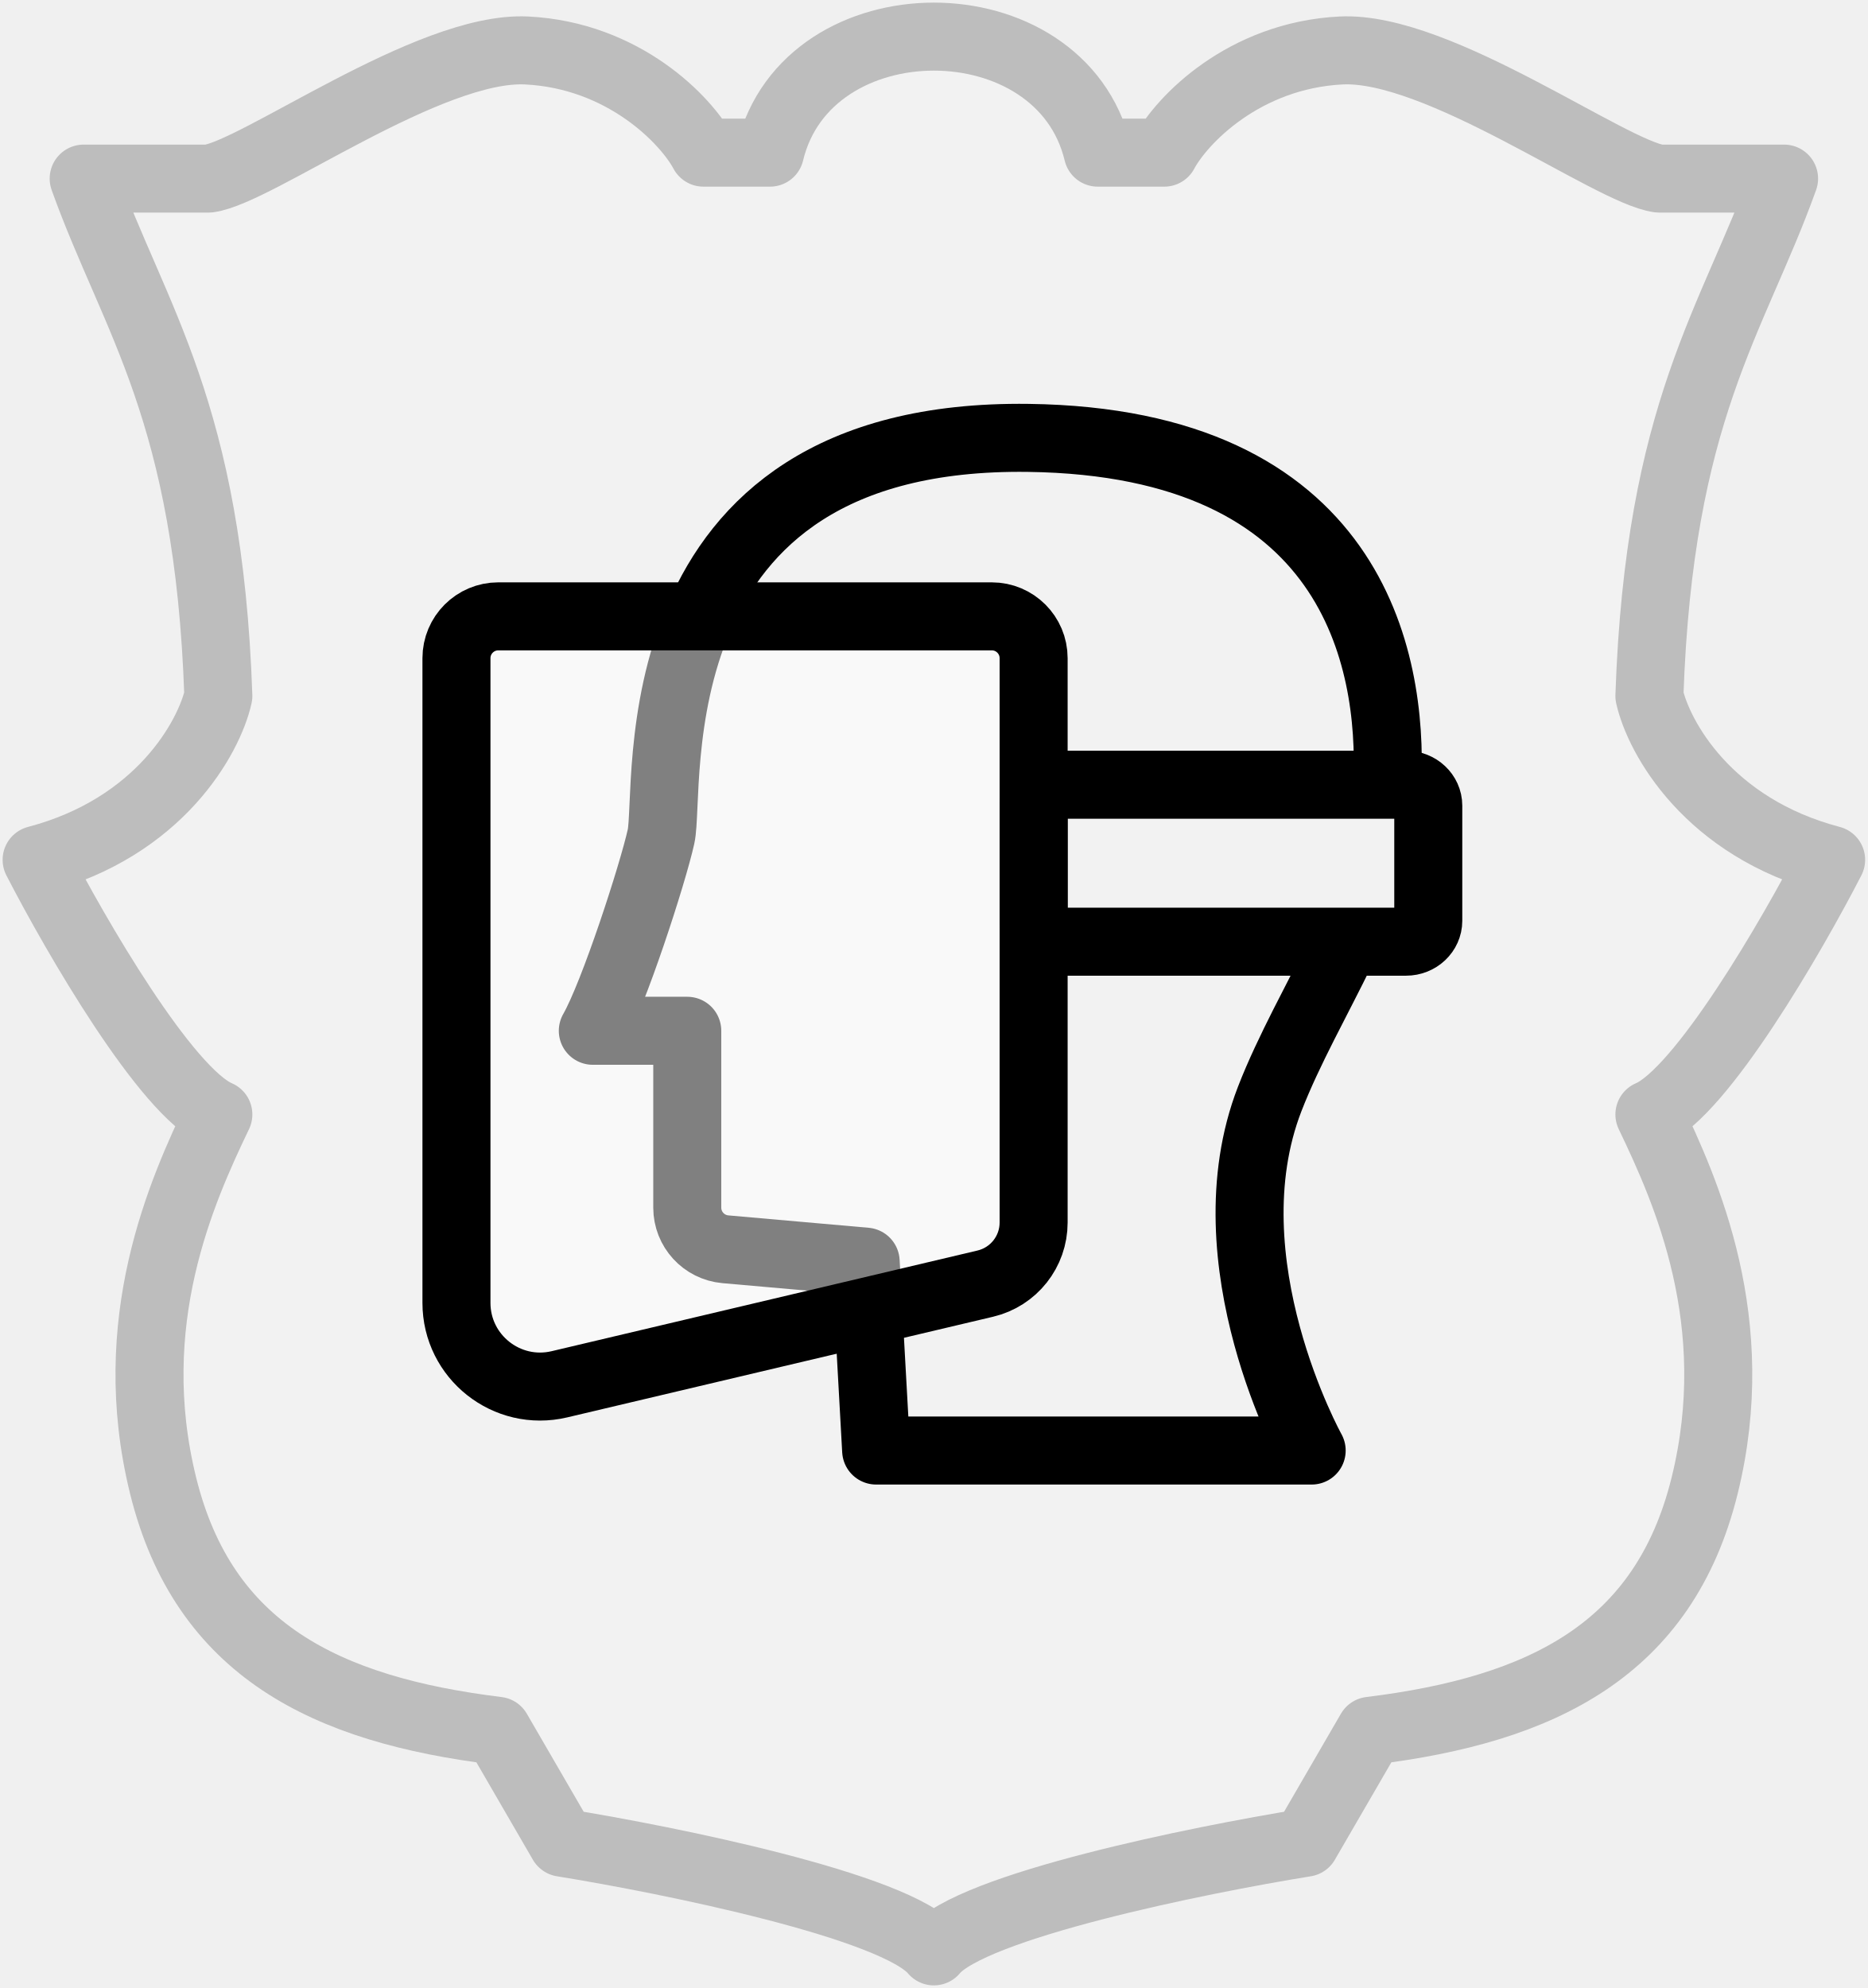
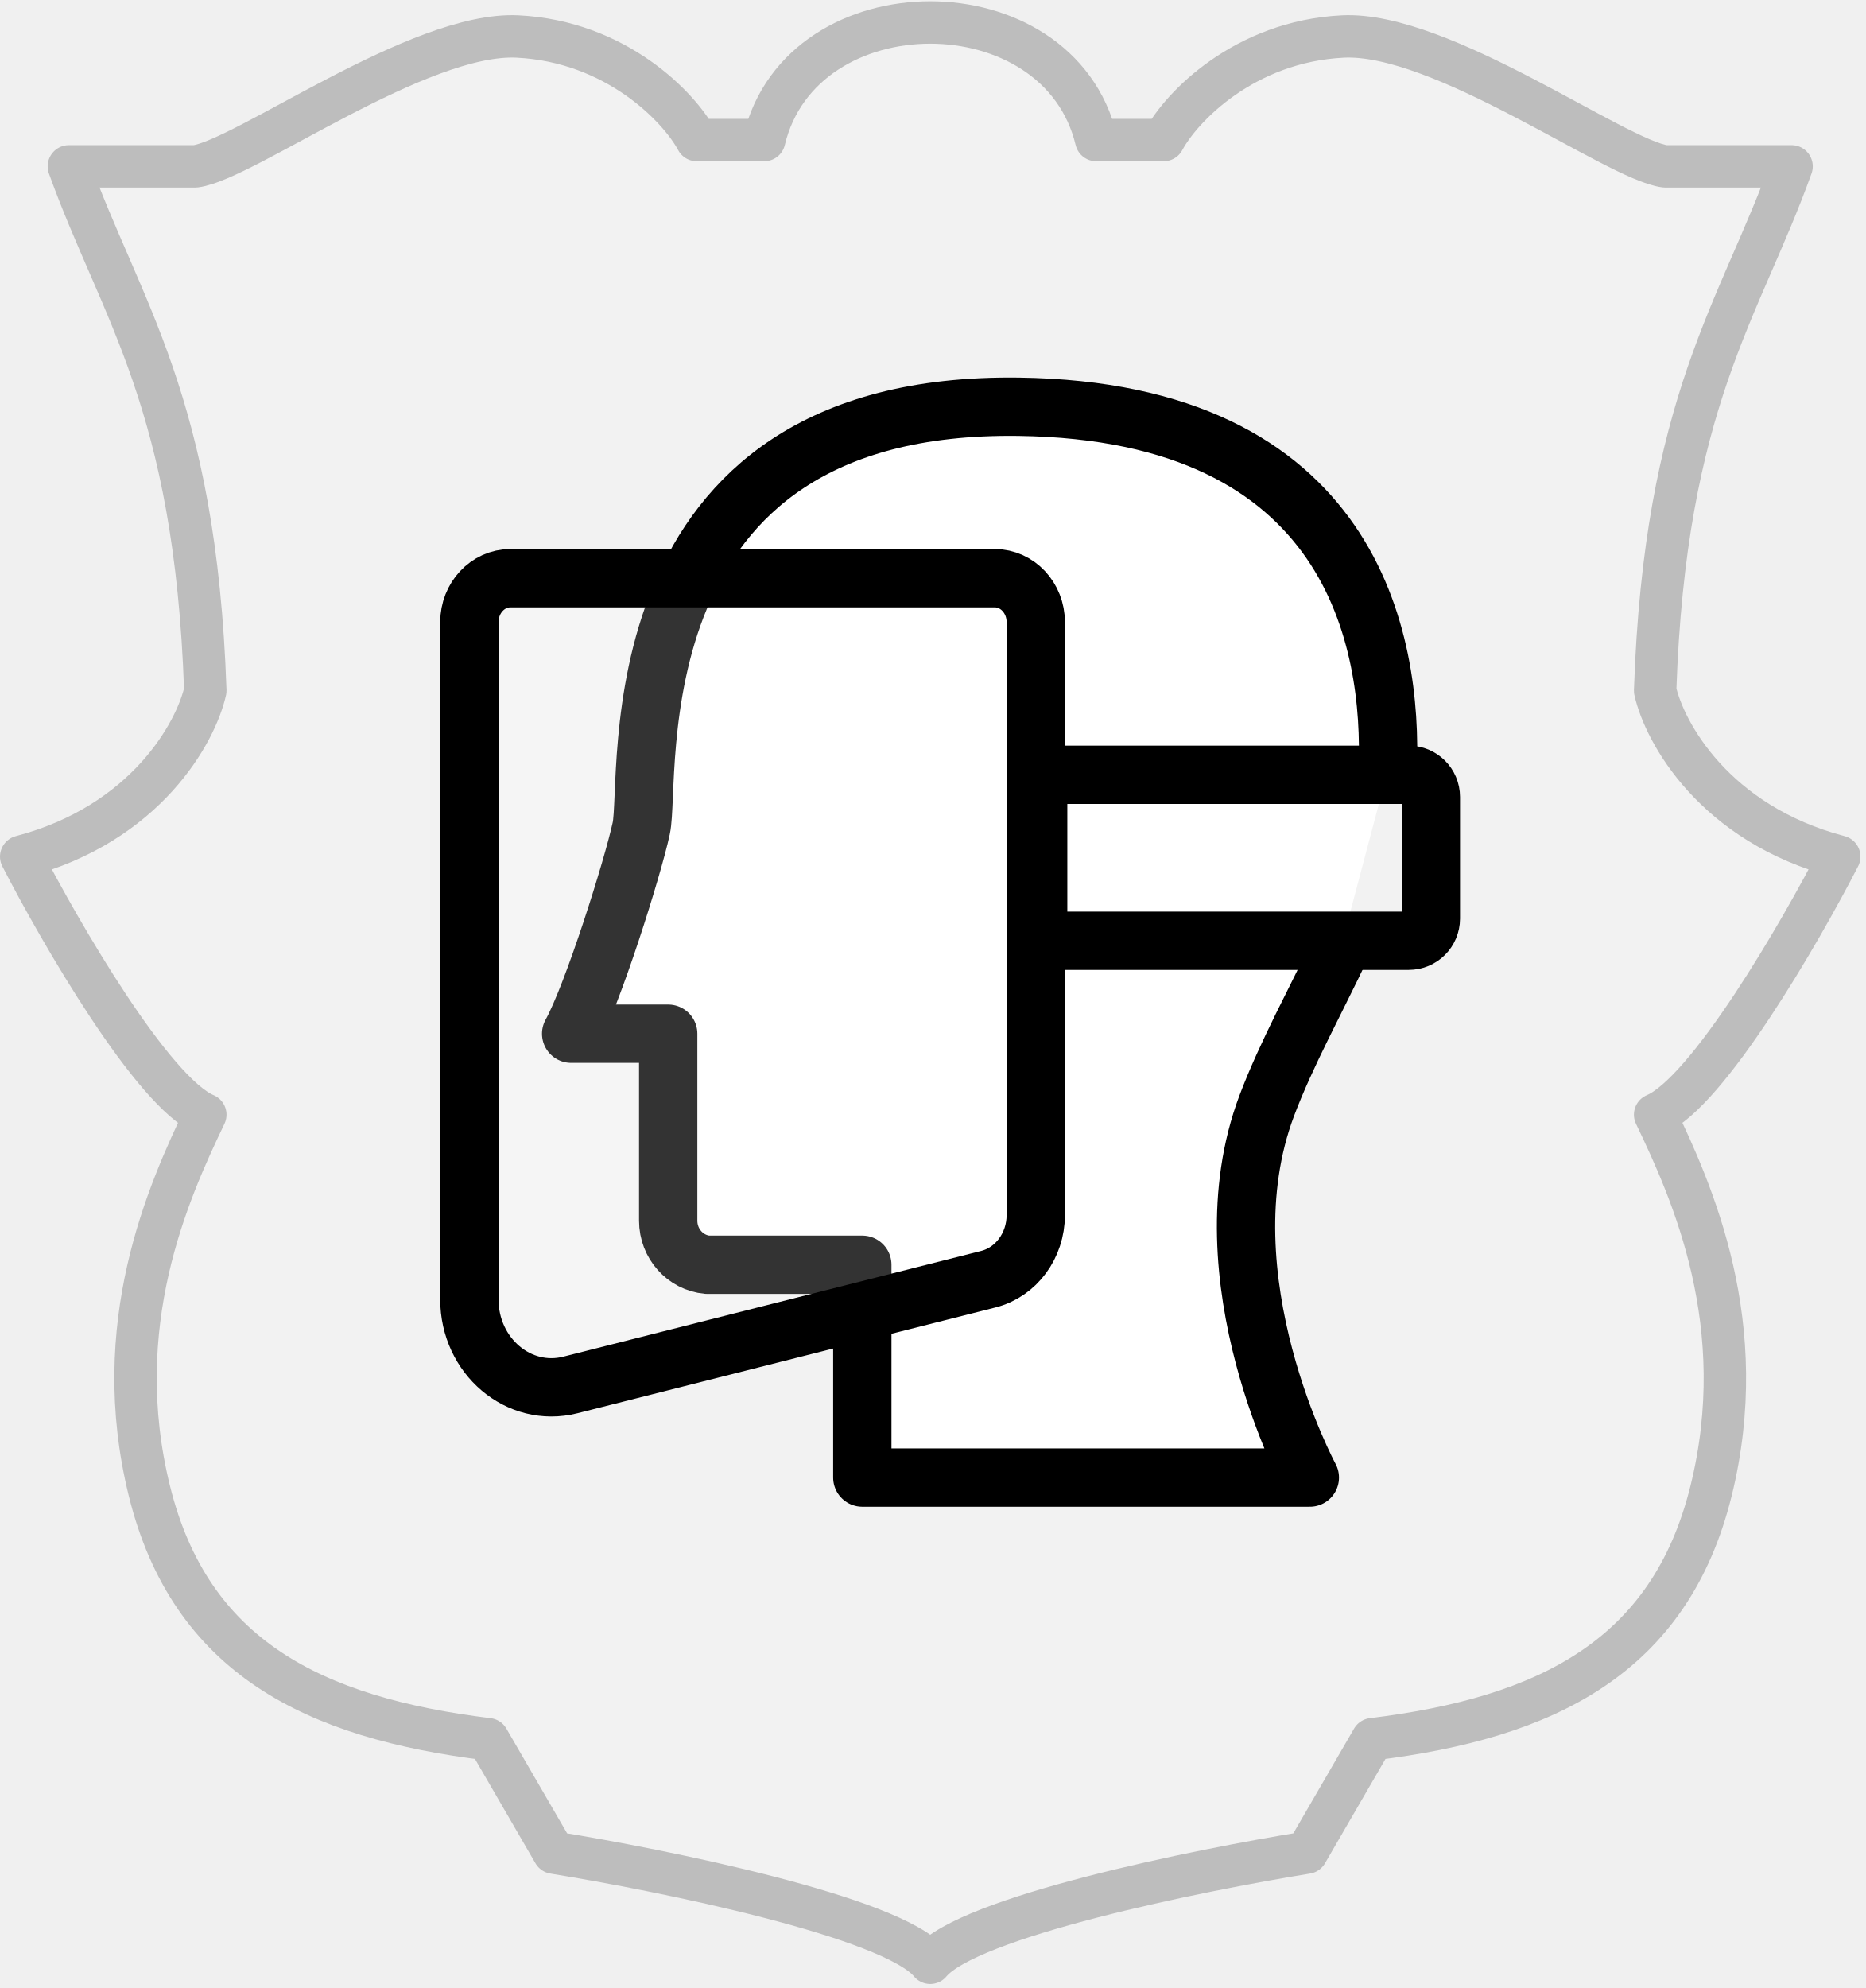
- <svg xmlns="http://www.w3.org/2000/svg" width="357" height="380" viewBox="0 0 357 380" fill="none">
-   <path d="M222.538 29.178H209.823C202.723 -0.393 154.277 -0.393 147.177 29.178H134.462C131.154 22.978 119.266 10.577 100.658 9.647C82.051 8.717 49.177 32.899 39.873 34.139H15.994C25.711 61.215 39.873 78.473 41.734 133.038C39.977 140.892 30.57 158.15 7 164.351C14.443 178.819 31.81 208.809 41.734 213.025C34.705 227.7 23.437 252.709 31.19 284.022C38.943 315.335 62.203 326.806 95.076 330.836L107.481 352.228C127.949 355.535 171.305 364.319 178.5 373C185.695 364.319 229.051 355.535 249.519 352.228L261.924 330.836C294.797 326.806 318.057 315.335 325.81 284.022C333.563 252.709 322.295 227.7 315.266 213.025C325.19 208.809 342.557 178.819 350 164.351C326.43 158.15 317.023 140.892 315.266 133.038C317.127 78.473 331.289 61.215 341.006 34.139H317.127C307.823 32.899 274.949 8.717 256.342 9.647C237.734 10.577 225.846 22.978 222.538 29.178Z" fill="#F2F2F2" stroke="#BDBDBD" stroke-width="13" stroke-linejoin="round" />
-   <path d="M265.185 149.5C266.185 126.06 258.739 84.519 196.553 83.701C120.33 82.698 128.354 150.886 126.348 159.912C124.743 167.133 117.322 190.011 113.31 197.031H131.363C131.363 205.659 131.363 221.535 131.363 230.834C131.363 234.98 134.53 238.431 138.66 238.795L165.462 241.16L167.468 277.265H250.711C250.711 277.265 230.652 241.16 242.687 210.069C246.312 200.707 251.871 190.975 256.464 181.5" stroke="black" stroke-width="13" stroke-linejoin="round" />
-   <path d="M87.246 125.813C87.246 121.395 90.827 117.813 95.246 117.813H189.567C193.986 117.813 197.567 121.395 197.567 125.813V233.684C197.567 239.248 193.742 244.082 188.328 245.362L106.926 264.603C96.879 266.977 87.246 259.356 87.246 249.032V125.813Z" fill="white" fill-opacity="0.5" stroke="black" stroke-width="13" stroke-linejoin="round" />
-   <path d="M268.75 150H201.817C199.47 150 197.567 151.791 197.567 154V176C197.567 178.209 199.47 180 201.817 180H268.75C271.097 180 273 178.209 273 176V154C273 151.791 271.097 150 268.75 150Z" stroke="black" stroke-width="13" stroke-linejoin="round" />
+ <svg xmlns="http://www.w3.org/2000/svg" width="352" height="375" viewBox="0 0 352 375" fill="none">
+   <path d="M219.539 26.418H206.824C199.724 -3.154 151.278 -3.154 144.178 26.418H131.463C128.155 20.217 116.267 7.816 97.659 6.886C79.052 5.956 46.178 30.138 36.874 31.378H12.995C22.712 58.454 36.874 75.712 38.735 130.277C36.978 138.131 27.571 155.389 4.001 161.59C11.444 176.058 28.811 206.048 38.735 210.264C31.706 224.939 20.438 249.948 28.191 281.261C35.944 312.574 59.204 324.045 92.077 328.075L104.482 349.467C124.95 352.774 168.306 361.558 175.501 370.239C182.696 361.558 226.052 352.774 246.52 349.467L258.925 328.075C291.798 324.045 315.058 312.574 322.811 281.261C330.564 249.948 319.296 224.939 312.267 210.264C322.191 206.048 339.558 176.058 347.001 161.59C323.431 155.389 314.024 138.131 312.267 130.277C314.128 75.712 328.29 58.454 338.007 31.378H314.128C304.824 30.138 271.95 5.956 253.343 6.886C234.735 7.816 222.847 20.217 219.539 26.418Z" fill="#F2F2F2" stroke="#BDBDBD" stroke-width="8" stroke-linejoin="round" />
+   <path d="M261.804 145.391C262.818 120.931 255.266 77.582 192.19 76.728C114.876 75.681 123.015 146.837 120.981 156.256C119.353 163.791 111.825 187.665 107.756 194.991H126.067C126.067 203.994 126.067 220.561 126.067 230.265C126.067 234.592 129.28 238.193 133.469 238.573H162.689V278.717H247.123C247.123 278.717 226.777 241.041 238.984 208.596C242.661 198.827 248.299 188.671 252.958 178.784" fill="white" />
+   <path d="M261.804 145.391C262.818 120.931 255.266 77.582 192.19 76.728C114.876 75.681 123.015 146.837 120.981 156.256C119.353 163.791 111.825 187.665 107.756 194.991H126.067C126.067 203.994 126.067 220.561 126.067 230.265C126.067 234.592 129.28 238.193 133.469 238.573H162.689V278.717H247.123C247.123 278.717 226.777 241.041 238.984 208.596C242.661 198.827 248.299 188.671 252.958 178.784" stroke="black" stroke-width="11" stroke-linejoin="round" />
+   <path d="M88.553 117.36C88.553 112.78 92.022 109.067 96.302 109.067H187.665C191.946 109.067 195.414 112.78 195.414 117.36V229.19C195.414 234.958 191.709 239.969 186.465 241.296L107.616 261.244C97.884 263.705 88.553 255.804 88.553 245.101V117.36Z" fill="white" fill-opacity="0.2" stroke="black" stroke-width="11" stroke-linejoin="round" />
+   <path d="M265.783 146.149H200.04C197.735 146.149 195.866 148.018 195.866 150.324V173.281C195.866 175.586 197.735 177.455 200.04 177.455H265.783C268.088 177.455 269.957 175.586 269.957 173.281V150.324C269.957 148.018 268.088 146.149 265.783 146.149Z" stroke="black" stroke-width="11" stroke-linejoin="round" />
</svg>
